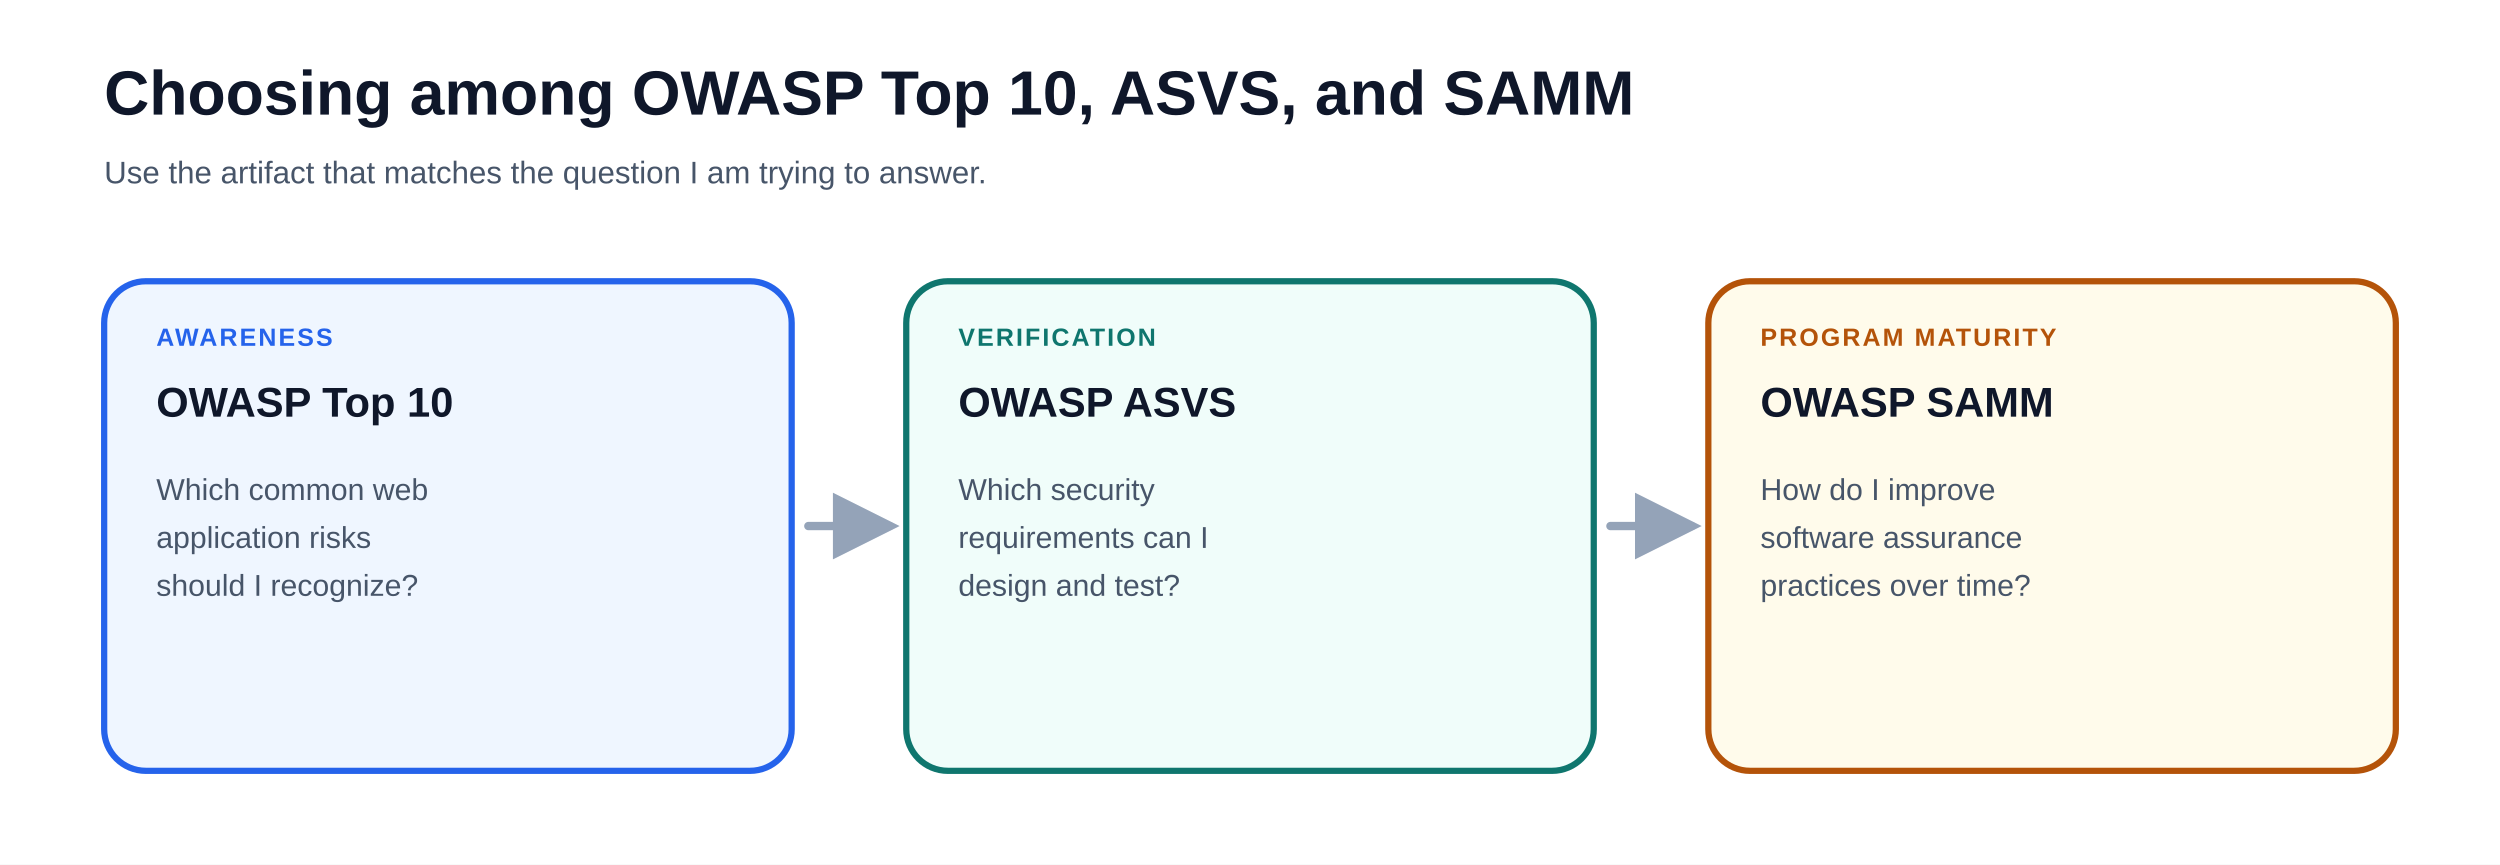
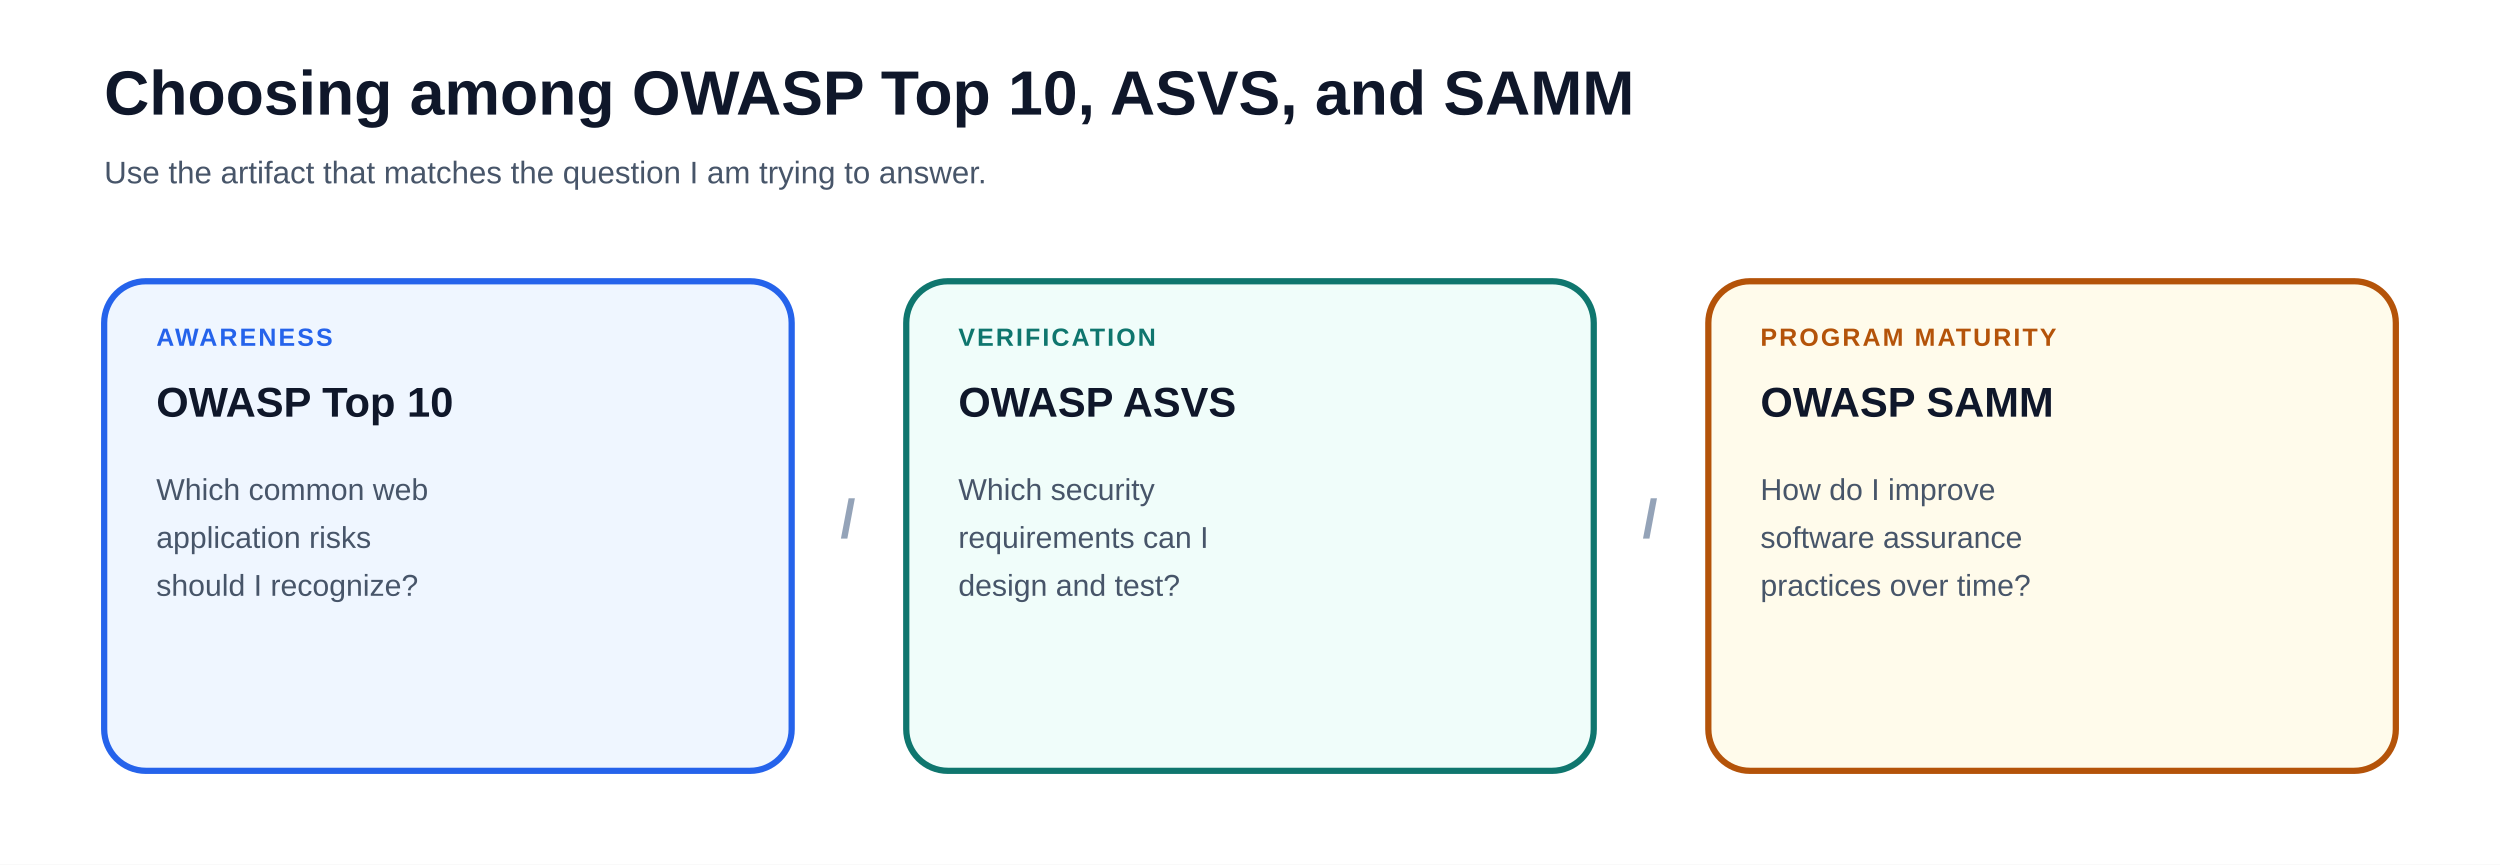
<svg xmlns="http://www.w3.org/2000/svg" viewBox="0 0 1200 415" font-family="-apple-system, BlinkMacSystemFont, 'Segoe UI', Arial, sans-serif" role="img" aria-labelledby="title description">
  <rect width="1200" height="415" fill="#ffffff" />
  <defs>
    <marker id="arrow" viewBox="0 0 10 10" refX="8.5" refY="5" markerWidth="8" markerHeight="8" orient="auto">
      <path d="M0 0 L10 5 L0 10Z" fill="#94a3b8" />
    </marker>
    <marker id="arrow-reverse" viewBox="0 0 10 10" refX="1.5" refY="5" markerWidth="8" markerHeight="8" orient="auto">
      <path d="M10 0 L0 5 L10 10Z" fill="#94a3b8" />
    </marker>
    <marker id="arrow-blue" viewBox="0 0 10 10" refX="8.5" refY="5" markerWidth="8" markerHeight="8" orient="auto">
      <path d="M0 0 L10 5 L0 10Z" fill="#2563eb" />
    </marker>
    <marker id="arrow-teal" viewBox="0 0 10 10" refX="8.5" refY="5" markerWidth="8" markerHeight="8" orient="auto">
      <path d="M0 0 L10 5 L0 10Z" fill="#0f766e" />
    </marker>
    <marker id="arrow-amber" viewBox="0 0 10 10" refX="8.5" refY="5" markerWidth="8" markerHeight="8" orient="auto">
      <path d="M0 0 L10 5 L0 10Z" fill="#b45309" />
    </marker>
    <marker id="arrow-violet" viewBox="0 0 10 10" refX="8.5" refY="5" markerWidth="8" markerHeight="8" orient="auto">
      <path d="M0 0 L10 5 L0 10Z" fill="#7c3aed" />
    </marker>
    <marker id="arrow-red" viewBox="0 0 10 10" refX="8.5" refY="5" markerWidth="8" markerHeight="8" orient="auto">
      <path d="M0 0 L10 5 L0 10Z" fill="#b91c1c" />
    </marker>
  </defs>
  <text x="50" y="55" font-size="30" font-weight="850" fill="#0f172a">Choosing among OWASP Top 10, ASVS, and SAMM</text>
  <text x="50" y="88" font-size="15" fill="#475569">Use the artifact that matches the question I am trying to answer.</text>
  <g>
    <rect x="50" y="135" width="330" height="235" rx="20" fill="#eff6ff" stroke="#2563eb" stroke-width="3" />
    <text x="75" y="166" font-size="12" font-weight="900" letter-spacing="1" fill="#2563eb">AWARENESS</text>
    <text x="75" y="200" text-anchor="start" font-size="20" font-weight="800" fill="#0f172a">OWASP Top 10</text>
    <text x="75" y="240" text-anchor="start" font-size="14.5" font-weight="500" fill="#475569">Which common web</text>
    <text x="75" y="263" text-anchor="start" font-size="14.5" font-weight="500" fill="#475569">application risks</text>
    <text x="75" y="286" text-anchor="start" font-size="14.5" font-weight="500" fill="#475569">should I recognize?</text>
  </g>
  <g>
    <rect x="435" y="135" width="330" height="235" rx="20" fill="#f0fdfa" stroke="#0f766e" stroke-width="3" />
    <text x="460" y="166" font-size="12" font-weight="900" letter-spacing="1" fill="#0f766e">VERIFICATION</text>
    <text x="460" y="200" text-anchor="start" font-size="20" font-weight="800" fill="#0f172a">OWASP ASVS</text>
    <text x="460" y="240" text-anchor="start" font-size="14.5" font-weight="500" fill="#475569">Which security</text>
    <text x="460" y="263" text-anchor="start" font-size="14.5" font-weight="500" fill="#475569">requirements can I</text>
    <text x="460" y="286" text-anchor="start" font-size="14.5" font-weight="500" fill="#475569">design and test?</text>
  </g>
  <g>
    <rect x="820" y="135" width="330" height="235" rx="20" fill="#fffbeb" stroke="#b45309" stroke-width="3" />
    <text x="845" y="166" font-size="12" font-weight="900" letter-spacing="1" fill="#b45309">PROGRAM MATURITY</text>
    <text x="845" y="200" text-anchor="start" font-size="20" font-weight="800" fill="#0f172a">OWASP SAMM</text>
    <text x="845" y="240" text-anchor="start" font-size="14.5" font-weight="500" fill="#475569">How do I improve</text>
    <text x="845" y="263" text-anchor="start" font-size="14.5" font-weight="500" fill="#475569">software assurance</text>
    <text x="845" y="286" text-anchor="start" font-size="14.5" font-weight="500" fill="#475569">practices over time?</text>
  </g>
-   <path d="M388 252.5 L427 252.5" fill="none" stroke="#94a3b8" stroke-width="4" stroke-linecap="round" marker-end="url(#arrow)" />
-   <path d="M773 252.5 L812 252.5" fill="none" stroke="#94a3b8" stroke-width="4" stroke-linecap="round" marker-end="url(#arrow)" />
+   <text x="407" y="258" text-anchor="middle" font-size="26" font-weight="700" fill="#94a3b8">/</text>
+   <text x="792" y="258" text-anchor="middle" font-size="26" font-weight="700" fill="#94a3b8">/</text>
</svg>
